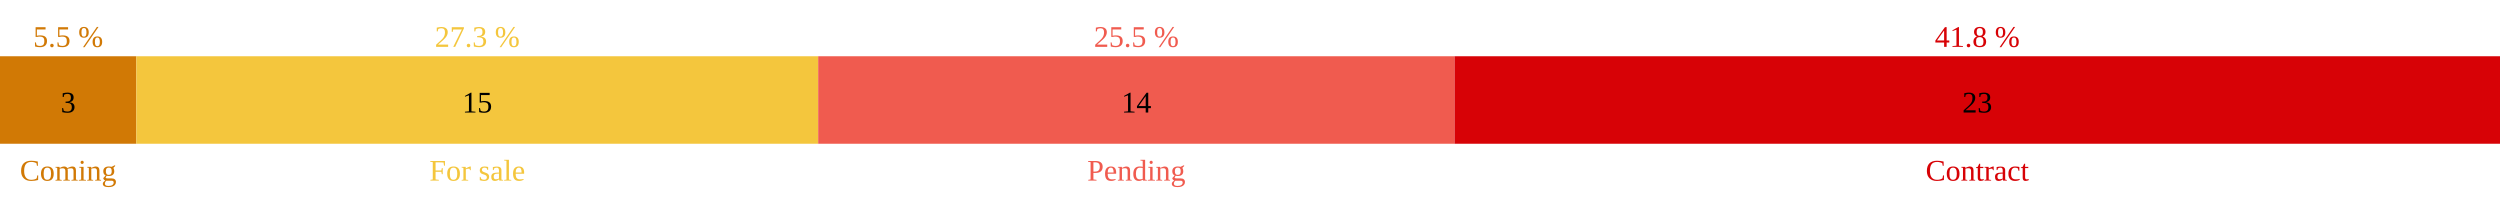
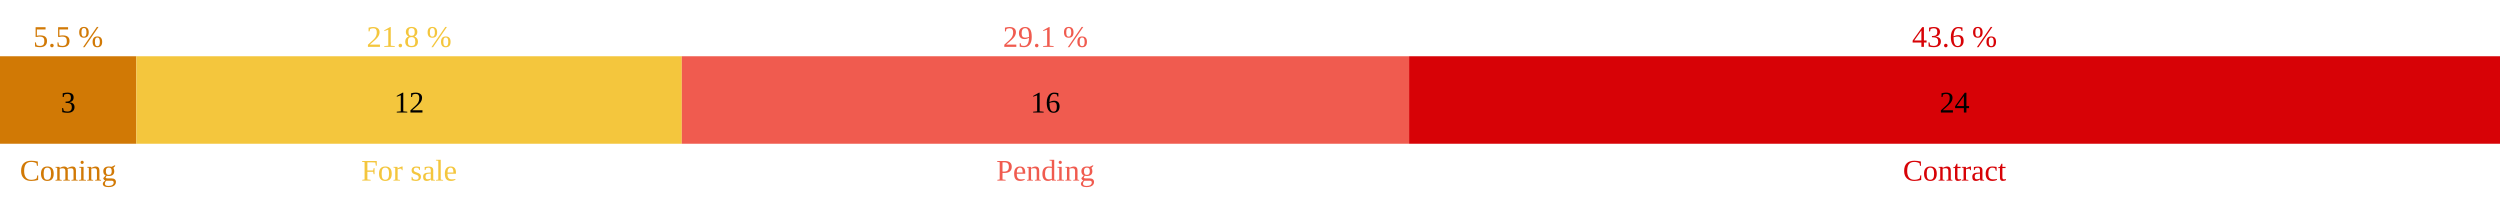
<svg xmlns="http://www.w3.org/2000/svg" width="1000" height="80">
  <rect class="rect-stacked" x="0" y="22.5" height="35" width="54.545" style="fill: #d17905;" />
-   <rect class="rect-stacked" x="54.545" y="22.5" height="35" width="272.727" style="fill: #f4c63d;" />
-   <rect class="rect-stacked" x="327.273" y="22.5" height="35" width="254.545" style="fill: #f05b4f;" />
-   <rect class="rect-stacked" x="581.818" y="22.5" height="35" width="418.182" style="fill: #d70206;" />
+   <rect class="rect-stacked" x="54.545" y="22.5" height="35" width="218.182" style="fill: #f4c63d;" />
+   <rect class="rect-stacked" x="272.727" y="22.5" height="35" width="290.909" style="fill: #f05b4f;" />
+   <rect class="rect-stacked" x="563.636" y="22.5" height="35" width="436.364" style="fill: #d70206;" />
  <text class="text-value" text-anchor="middle" x="27.273" y="45">3</text>
-   <text class="text-value" text-anchor="middle" x="190.909" y="45">15</text>
-   <text class="text-value" text-anchor="middle" x="454.545" y="45">14</text>
-   <text class="text-value" text-anchor="middle" x="790.909" y="45">23</text>
+   <text class="text-value" text-anchor="middle" x="163.636" y="45">12</text>
+   <text class="text-value" text-anchor="middle" x="418.182" y="45">16</text>
+   <text class="text-value" text-anchor="middle" x="781.818" y="45">24</text>
  <text class="text-percent" text-anchor="middle" x="27.273" y="18.75" style="fill: #d17905;">5.5 %</text>
-   <text class="text-percent" text-anchor="middle" x="190.909" y="18.75" style="fill: #f4c63d;">27.3 %</text>
-   <text class="text-percent" text-anchor="middle" x="454.545" y="18.75" style="fill: #f05b4f;">25.5 %</text>
-   <text class="text-percent" text-anchor="middle" x="790.909" y="18.75" style="fill: #d70206;">41.8 %</text>
+   <text class="text-percent" text-anchor="middle" x="163.636" y="18.75" style="fill: #f4c63d;">21.8 %</text>
+   <text class="text-percent" text-anchor="middle" x="418.182" y="18.75" style="fill: #f05b4f;">29.1 %</text>
+   <text class="text-percent" text-anchor="middle" x="781.818" y="18.75" style="fill: #d70206;">43.6 %</text>
  <text class="text-label" text-anchor="middle" x="27.273" y="72.25" style="fill: #d17905;">Coming</text>
-   <text class="text-label" text-anchor="middle" x="190.909" y="72.25" style="fill: #f4c63d;">For sale</text>
-   <text class="text-label" text-anchor="middle" x="454.545" y="72.25" style="fill: #f05b4f;">Pending</text>
-   <text class="text-label" text-anchor="middle" x="790.909" y="72.25" style="fill: #d70206;">Contract</text>
+   <text class="text-label" text-anchor="middle" x="163.636" y="72.25" style="fill: #f4c63d;">For sale</text>
+   <text class="text-label" text-anchor="middle" x="418.182" y="72.25" style="fill: #f05b4f;">Pending</text>
+   <text class="text-label" text-anchor="middle" x="781.818" y="72.25" style="fill: #d70206;">Contract</text>
</svg>
